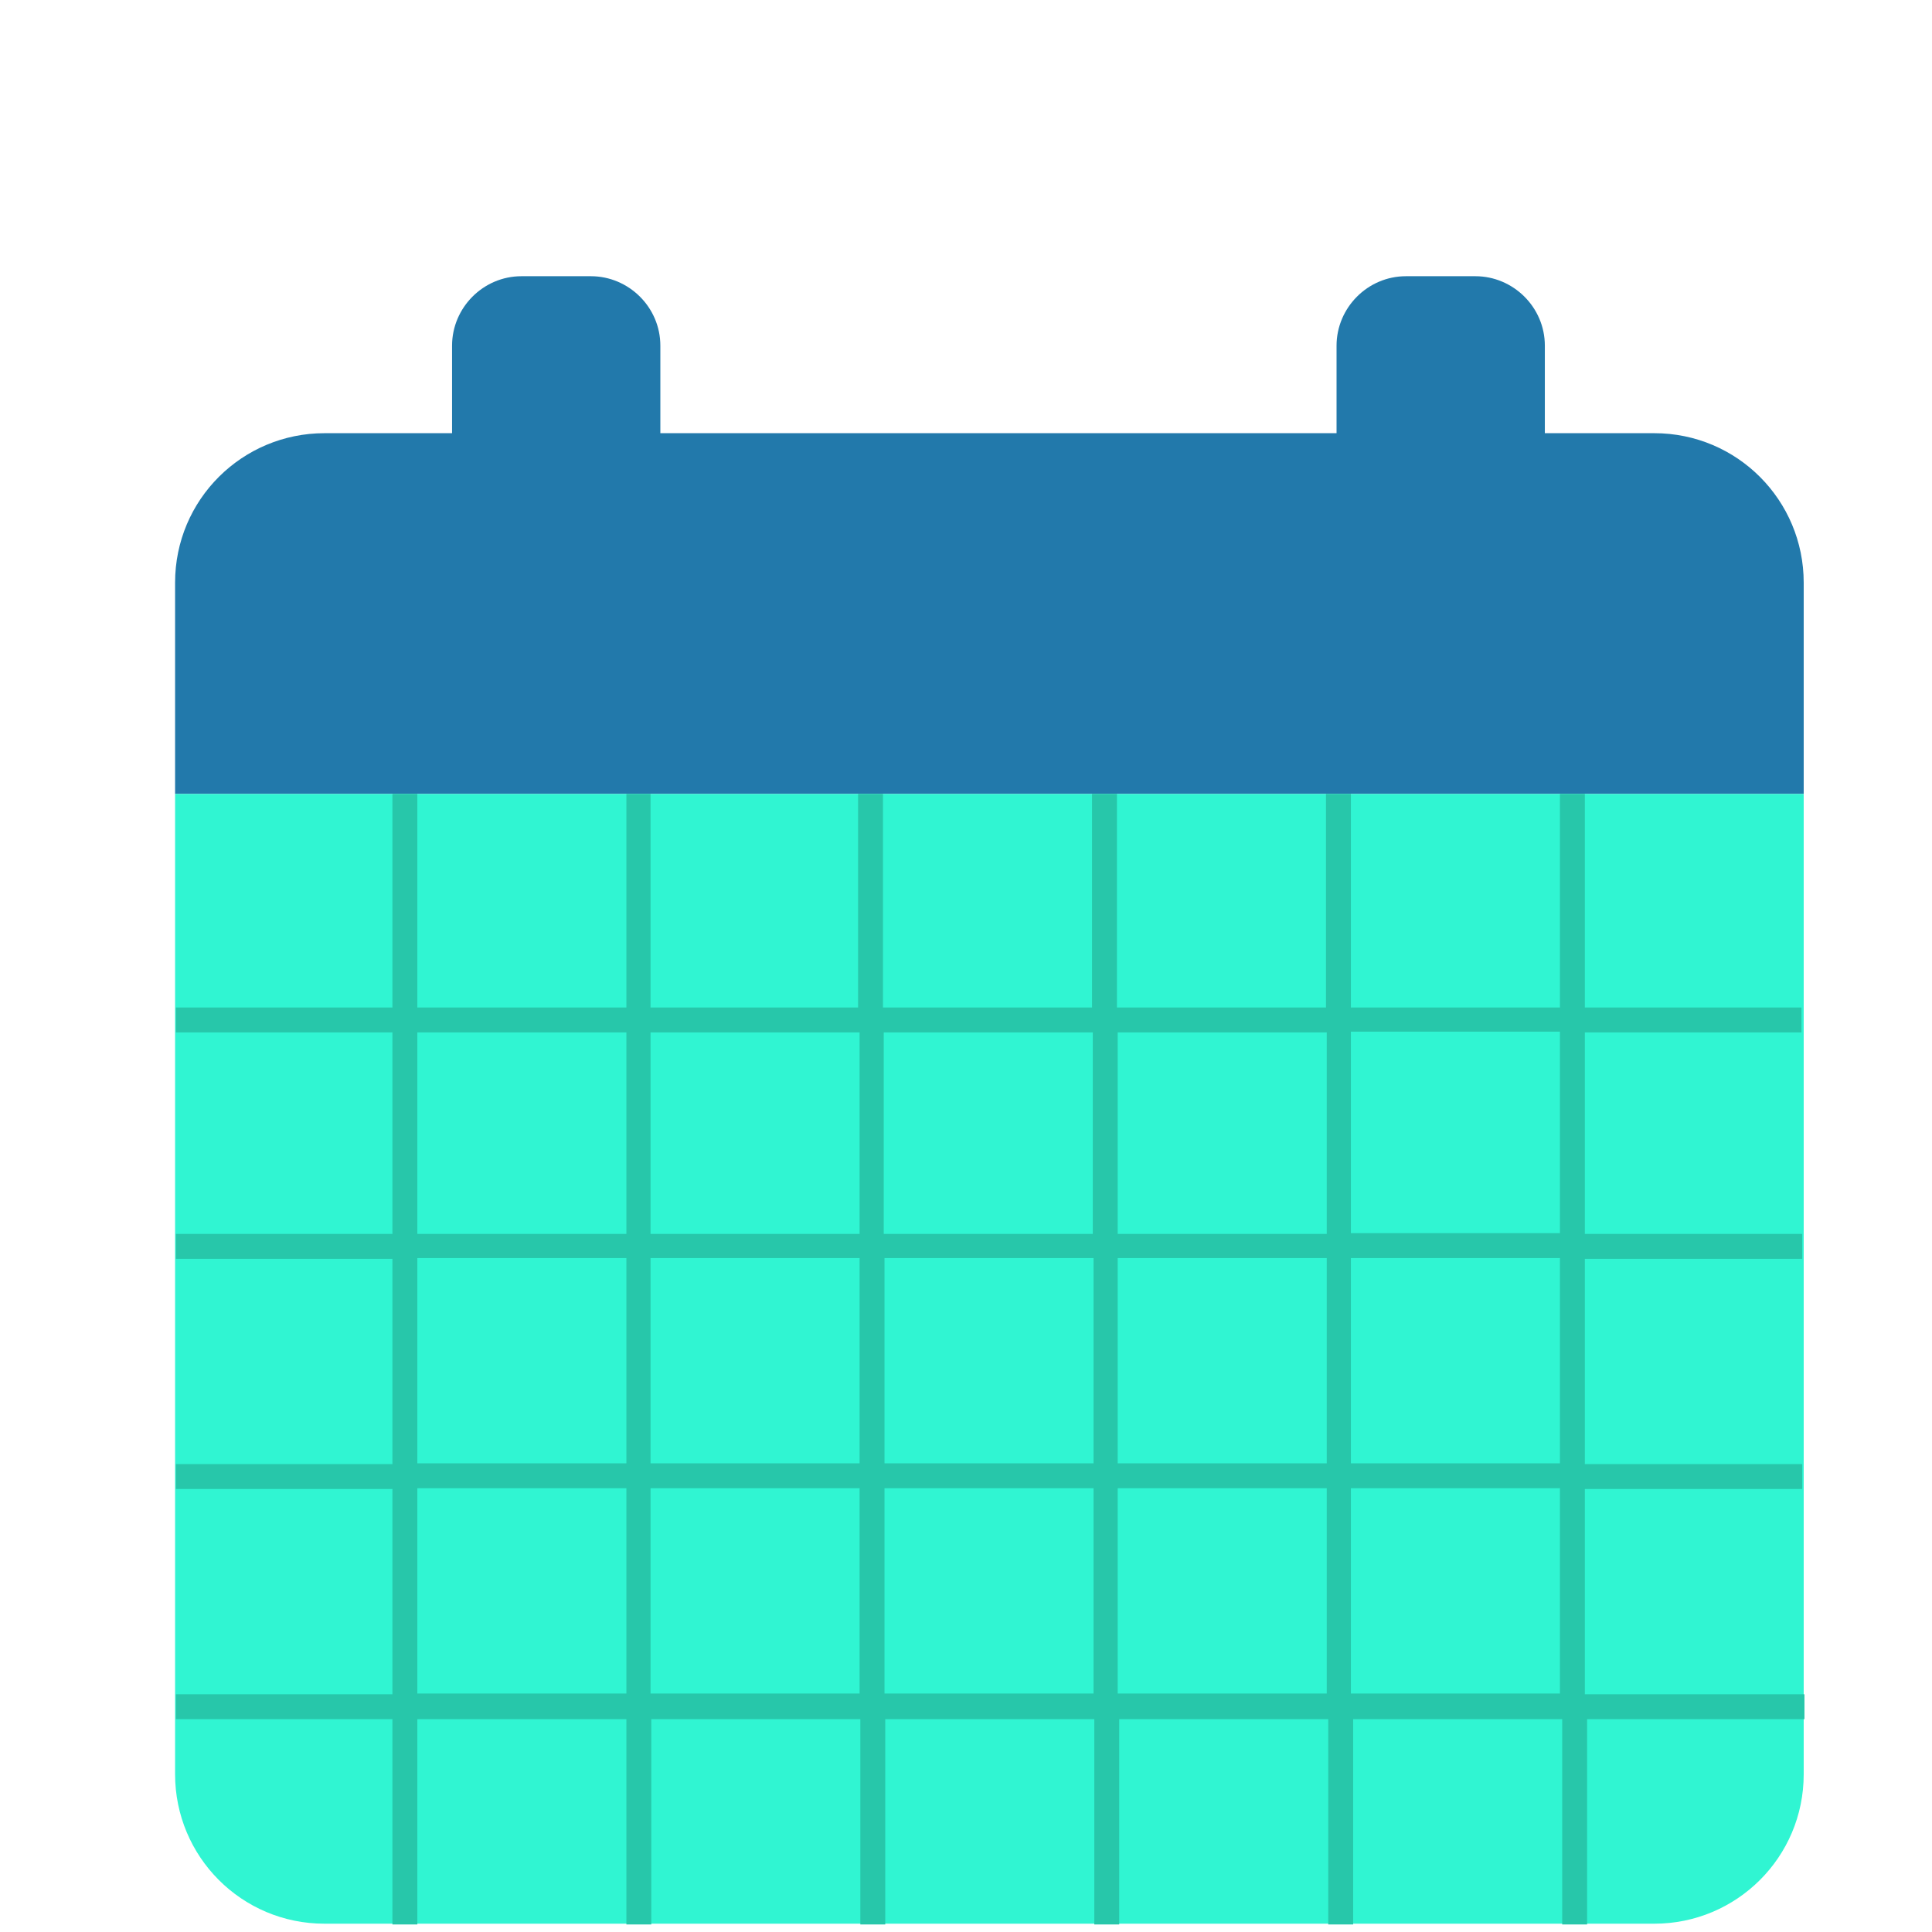
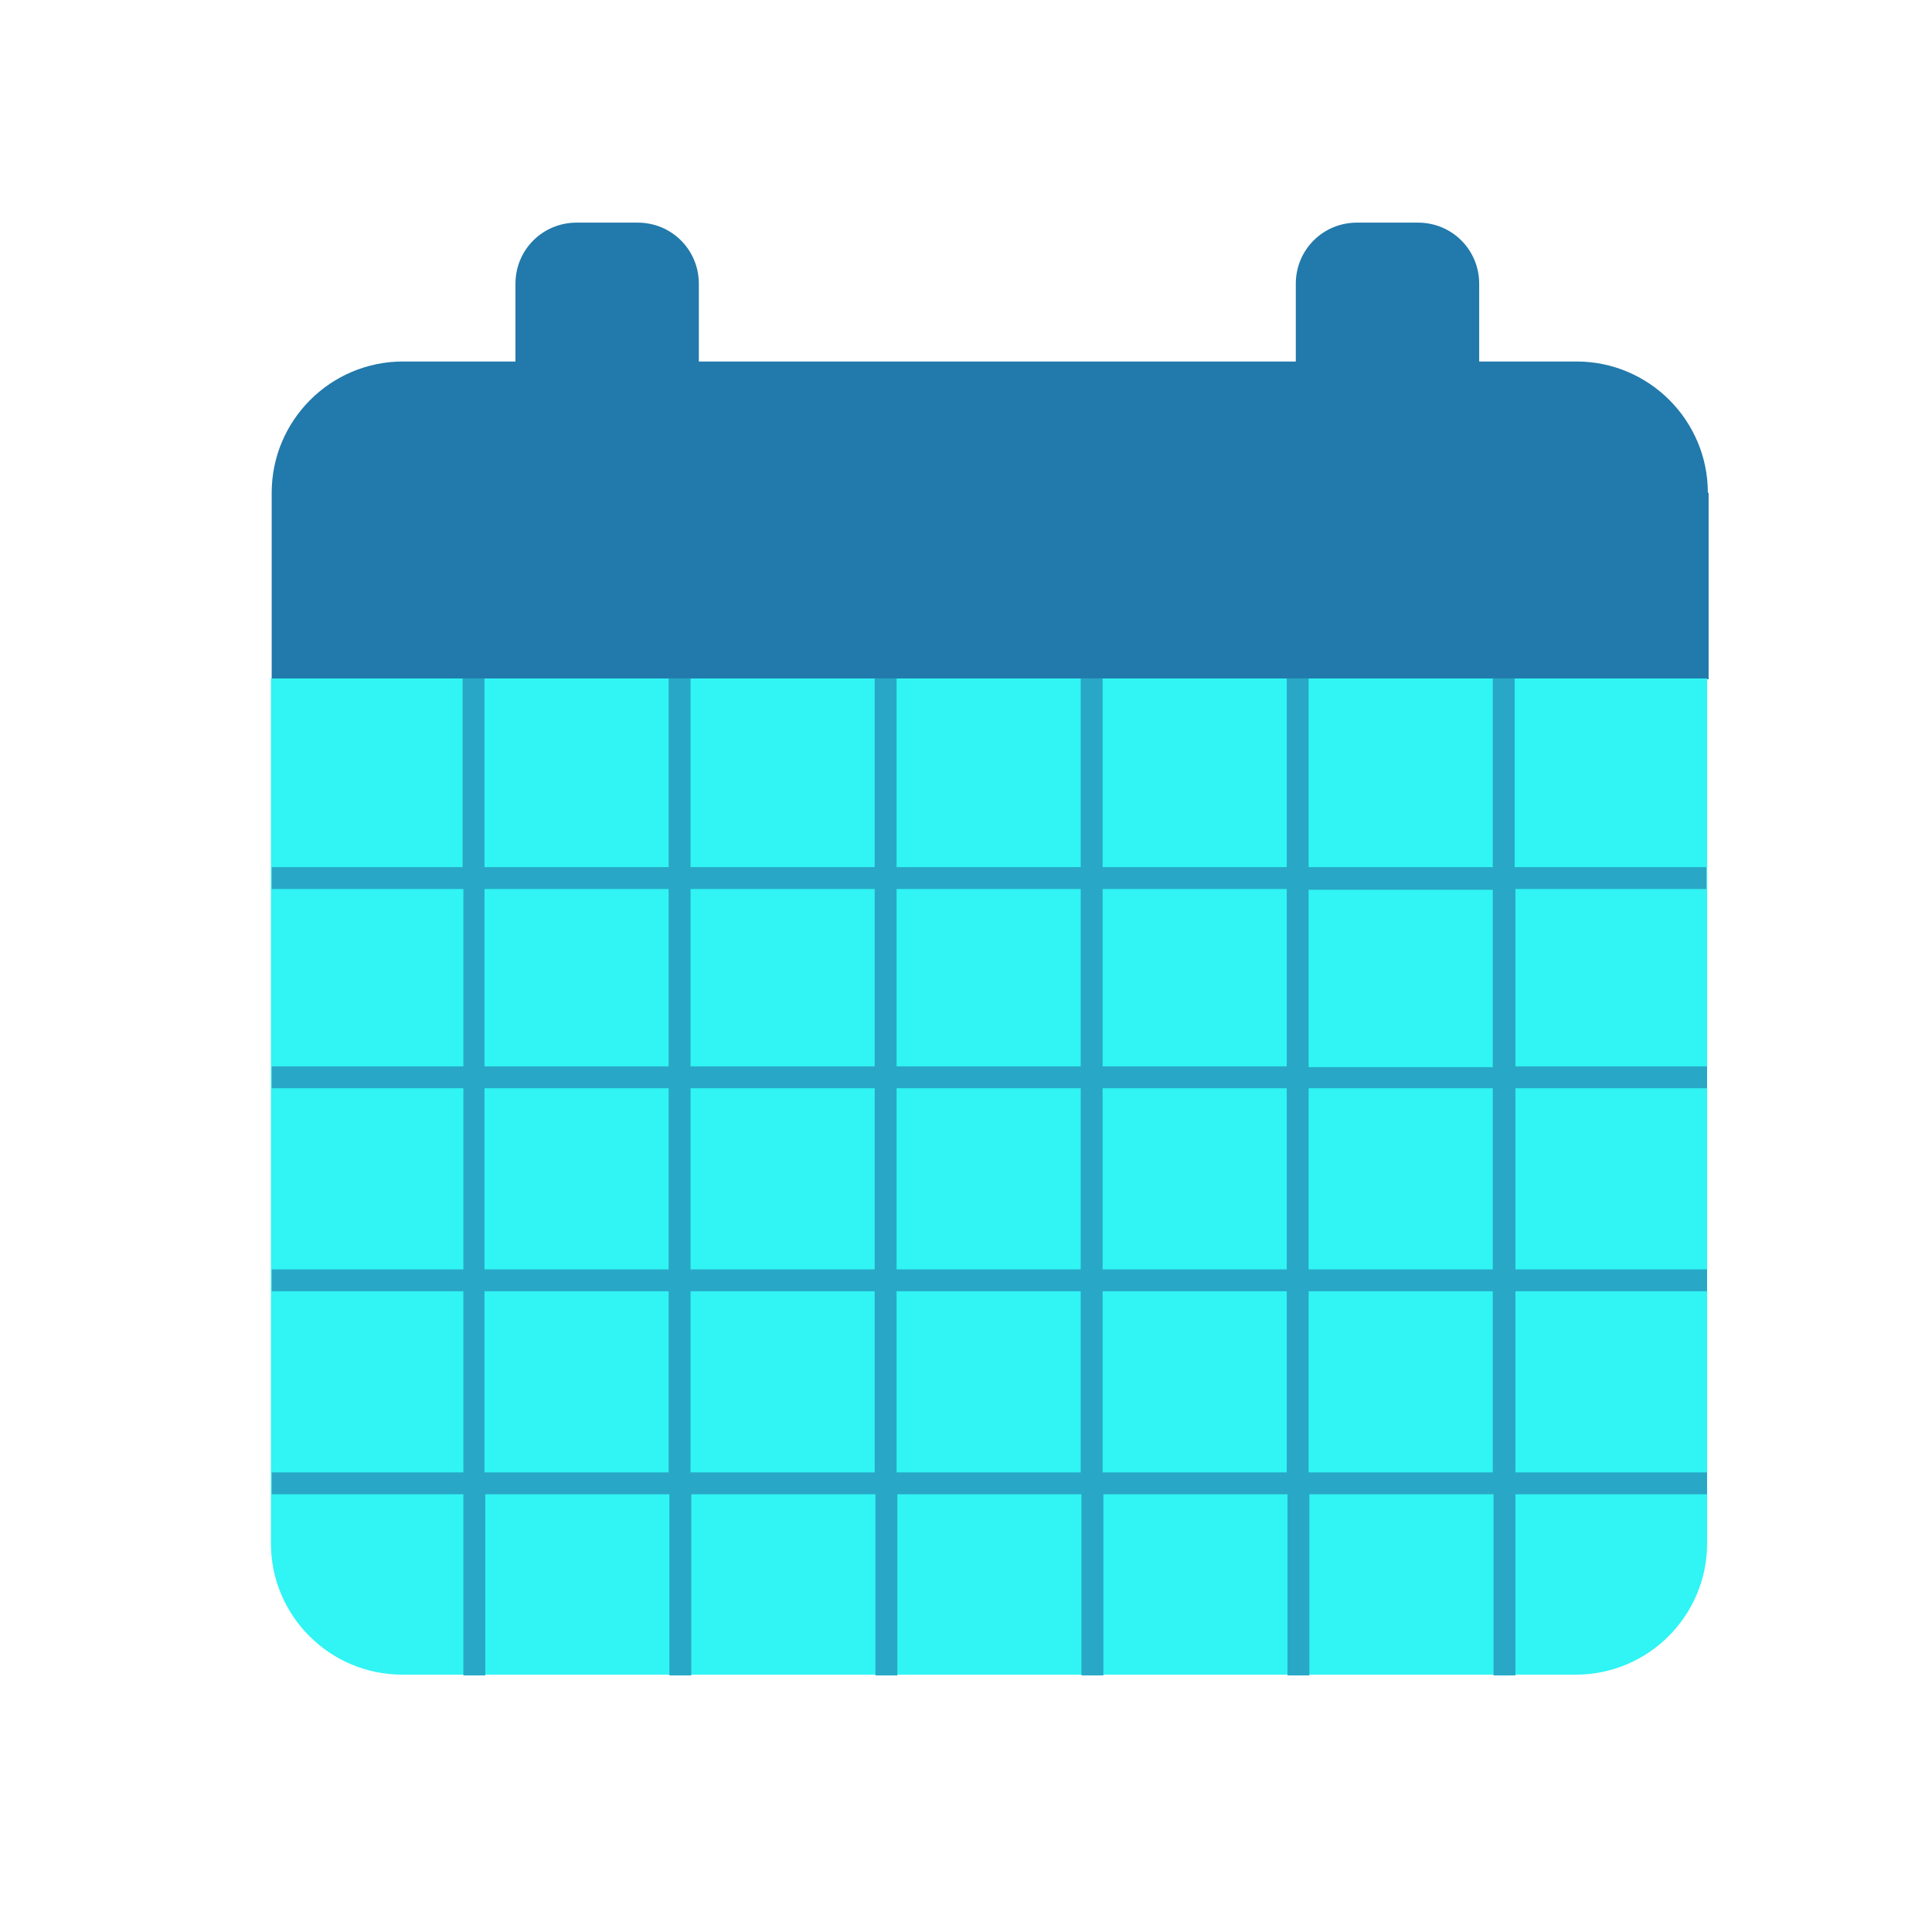
<svg xmlns="http://www.w3.org/2000/svg" version="1.1" id="Layer_1" x="0px" y="0px" viewBox="0 0 256 256" style="enable-background:new 0 0 256 256;" xml:space="preserve">
  <style type="text/css">
- 	.st0{fill:#2279AB;}
- 	.st1{fill:#D93B26;}
- 	.st2{fill:#99213D;}
- 	.st3{fill:#E47567;}
- 	.st4{fill:#1B942F;}
- 	.st5{fill:#20BC20;}
- 	.st6{fill:#30F5D2;}
- 	.st7{fill:#C6DF00;}
+ 	.st0{fill:#D93B26;}
+ 	.st1{fill:#99213D;}
+ 	.st2{fill:#E47567;}
+ 	.st3{fill:#1B942F;}
+ 	.st4{fill:#20BC20;}
+ 	.st5{fill:#31F4F4;}
+ 	.st6{fill:#C6DF00;}
+ 	.st7{fill:#2279AB;}
	.st8{fill:#FBE700;}
	.st9{fill:#FBB500;}
	.st10{fill:#FFCD00;}
- 	.st11{fill:#27C7AA;}
+ 	.st11{fill:#28A8C6;}
+ 	.st12{fill:#30F5D2;}
+ 	.st13{fill:#27C7AA;}
+ 	.st14{fill:#FCFBED;}
+ 	.st15{fill:#E6E6E6;}
+ 	.st16{fill:#D3D1D1;}
+ 	.st17{fill:#BABABA;}
+ 	.st18{fill:none;stroke:#BABABA;stroke-width:3.338;stroke-miterlimit:10;}
+ 	.st19{fill:none;stroke:#BABABA;stroke-width:3.338;stroke-linecap:round;stroke-miterlimit:10;}
</style>
  <g>
-     <path class="st0" d="M239,77.2c0-10.9-8.8-19.8-19.8-19.8H43c-10.9,0-19.8,8.8-19.8,19.8v28H239V77.2z" />
+     <path class="st7" d="M226.3,65.3c0-9.6-7.8-17.4-17.4-17.4H53.4c-9.6,0-17.4,7.8-17.4,17.4v24.7h190.4V65.3z" />
  </g>
  <g>
-     <path class="st6" d="M23.2,105.2v129.9c0,10.9,8.8,19.8,19.8,19.8h176.2c10.9,0,19.8-8.8,19.8-19.8V105.2H23.2z" />
+     <path class="st5" d="M35.9,89.9v114.6c0,9.6,7.8,17.4,17.4,17.4h155.5c9.6,0,17.4-7.8,17.4-17.4V89.9H35.9z" />
  </g>
  <g>
-     <path class="st0" d="M87.5,64.2c0,5-4.1,9.2-9.2,9.2h-9.2c-5,0-9.2-4.1-9.2-9.2V45.8c0-5,4.1-9.2,9.2-9.2h9.2c5,0,9.2,4.1,9.2,9.2   V64.2z" />
+     <path class="st7" d="M92.6,53.8c0,4.5-3.6,8.1-8.1,8.1h-8.1c-4.5,0-8.1-3.6-8.1-8.1V37.6c0-4.5,3.6-8.1,8.1-8.1h8.1   c4.5,0,8.1,3.6,8.1,8.1V53.8z" />
  </g>
  <g>
-     <path class="st0" d="M204.7,64.2c0,5-4.1,9.2-9.2,9.2h-9.2c-5,0-9.2-4.1-9.2-9.2V45.8c0-5,4.1-9.2,9.2-9.2h9.2c5,0,9.2,4.1,9.2,9.2   V64.2z" />
+     <path class="st7" d="M196,53.8c0,4.5-3.6,8.1-8.1,8.1h-8.1c-4.5,0-8.1-3.6-8.1-8.1V37.6c0-4.5,3.6-8.1,8.1-8.1h8.1   c4.5,0,8.1,3.6,8.1,8.1V53.8z" />
  </g>
-   <path class="st11" d="M238.7,136.8v-3.3H210v-28.3h-3.3v28.3H179v-28.3h-3.3v28.3h-27.7v-28.3h-3.3v28.3h-27.7v-28.3h-3.3v28.3H86.2  v-28.3H83v28.3H55.3v-28.3H52v28.3H23.3v3.3H52v26.7H23.3v3.3H52v27.2H23.3v3.3H52v27.2H23.3v3.3H52v27.2h3.3v-27.2H83v27.2h3.3  v-27.2h27.7v27.2h3.3v-27.2h27.7v27.2h3.3v-27.2h27.7v27.2h3.3v-27.2h27.7v27.2h3.3v-27.2h28.8v-3.3H210v-27.2h28.8v-3.3H210v-27.2  h28.8v-3.3H210v-26.7H238.7z M175.8,136.8v26.7h-27.7v-26.7H175.8z M117.2,166.7h27.7v27.2h-27.7V166.7z M113.9,193.9H86.2v-27.2  h27.7V193.9z M148.1,166.7h27.7v27.2h-27.7V166.7z M144.8,136.8v26.7h-27.7v-26.7H144.8z M113.9,136.8v26.7H86.2v-26.7H113.9z   M55.3,136.8H83v26.7H55.3V136.8z M55.3,166.7H83v27.2H55.3V166.7z M55.3,224.4v-27.2H83v27.2H55.3z M86.2,224.4v-27.2h27.7v27.2  H86.2z M117.2,224.4v-27.2h27.7v27.2H117.2z M148.1,224.4v-27.2h27.7v27.2H148.1z M206.7,224.4H179v-27.2h27.7V224.4z M206.7,193.9  H179v-27.2h27.7V193.9z M206.7,163.4H179v-26.7h27.7V163.4z" />
+   <path class="st11" d="M226.1,117.8v-2.9h-25.4v-25h-2.9v25h-24.4v-25h-2.9v25h-24.4v-25h-2.9v25h-24.4v-25h-2.9v25H91.5v-25h-2.9v25  H64.2v-25h-2.9v25H36v2.9h25.4v23.5H36v2.9h25.4v24H36v2.9h25.4v24H36v2.9h25.4v24h2.9v-24h24.4v24h2.9v-24h24.4v24h2.9v-24h24.4v24  h2.9v-24h24.4v24h2.9v-24h24.4v24h2.9v-24h25.4v-2.9h-25.4v-24h25.4v-2.9h-25.4v-24h25.4v-2.9h-25.4v-23.5H226.1z M170.5,117.8v23.5  h-24.4v-23.5H170.5z M118.8,144.2h24.4v24h-24.4V144.2z M115.9,168.2H91.5v-24h24.4V168.2z M146.1,144.2h24.4v24h-24.4V144.2z   M143.2,117.8v23.5h-24.4v-23.5H143.2z M115.9,117.8v23.5H91.5v-23.5H115.9z M64.2,117.8h24.4v23.5H64.2V117.8z M64.2,144.2h24.4v24  H64.2V144.2z M64.2,195.1v-24h24.4v24H64.2z M91.5,195.1v-24h24.4v24H91.5z M118.8,195.1v-24h24.4v24H118.8z M146.1,195.1v-24h24.4  v24H146.1z M197.8,195.1h-24.4v-24h24.4V195.1z M197.8,168.2h-24.4v-24h24.4V168.2z M197.8,141.4h-24.4v-23.5h24.4V141.4z" />
</svg>
